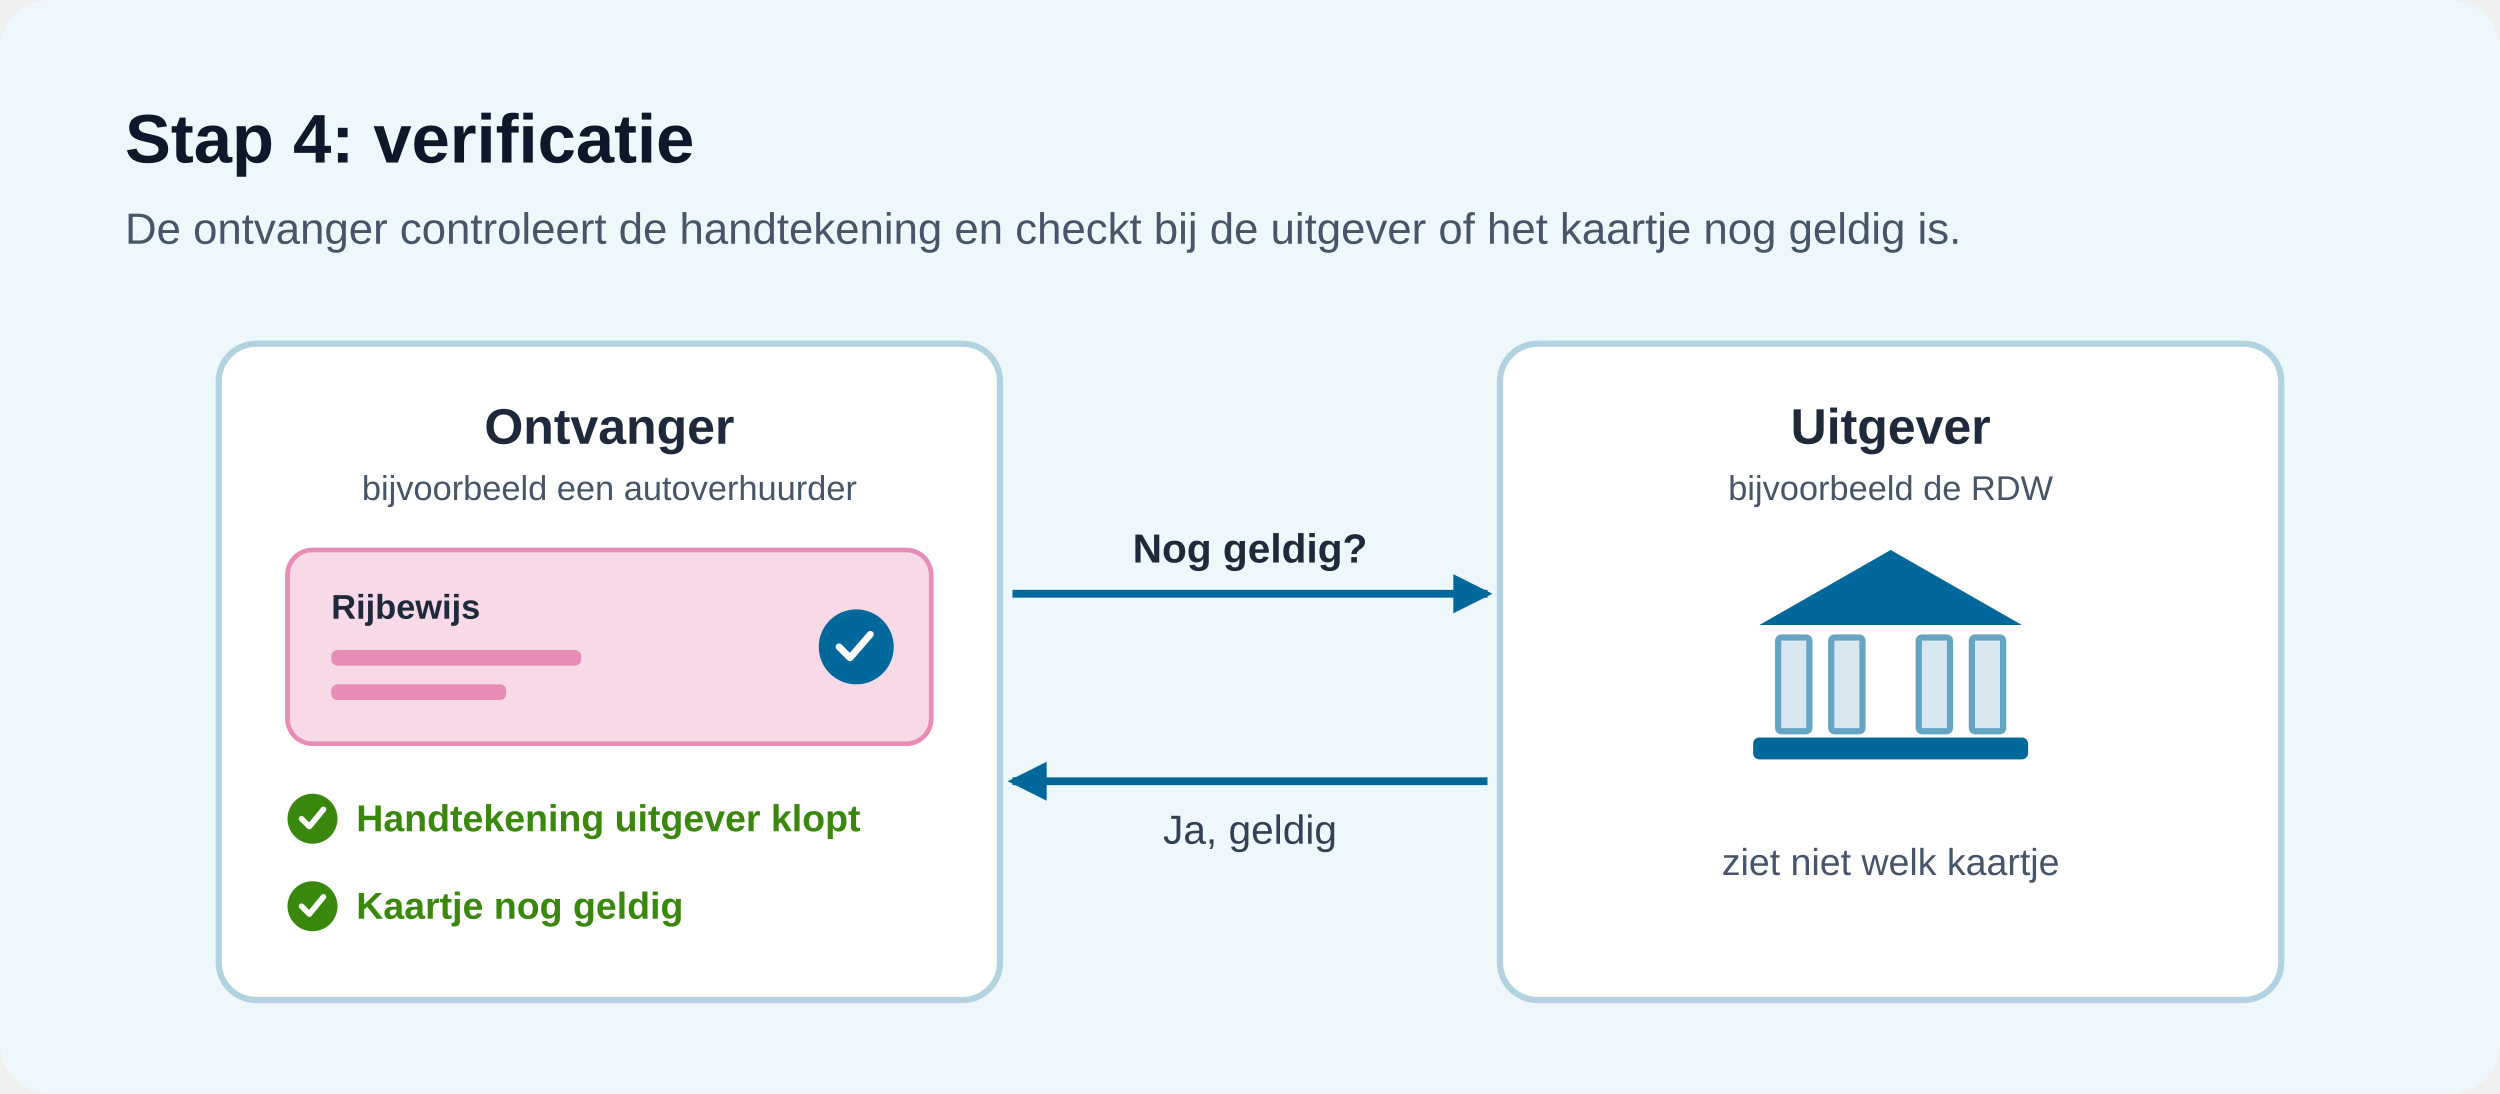
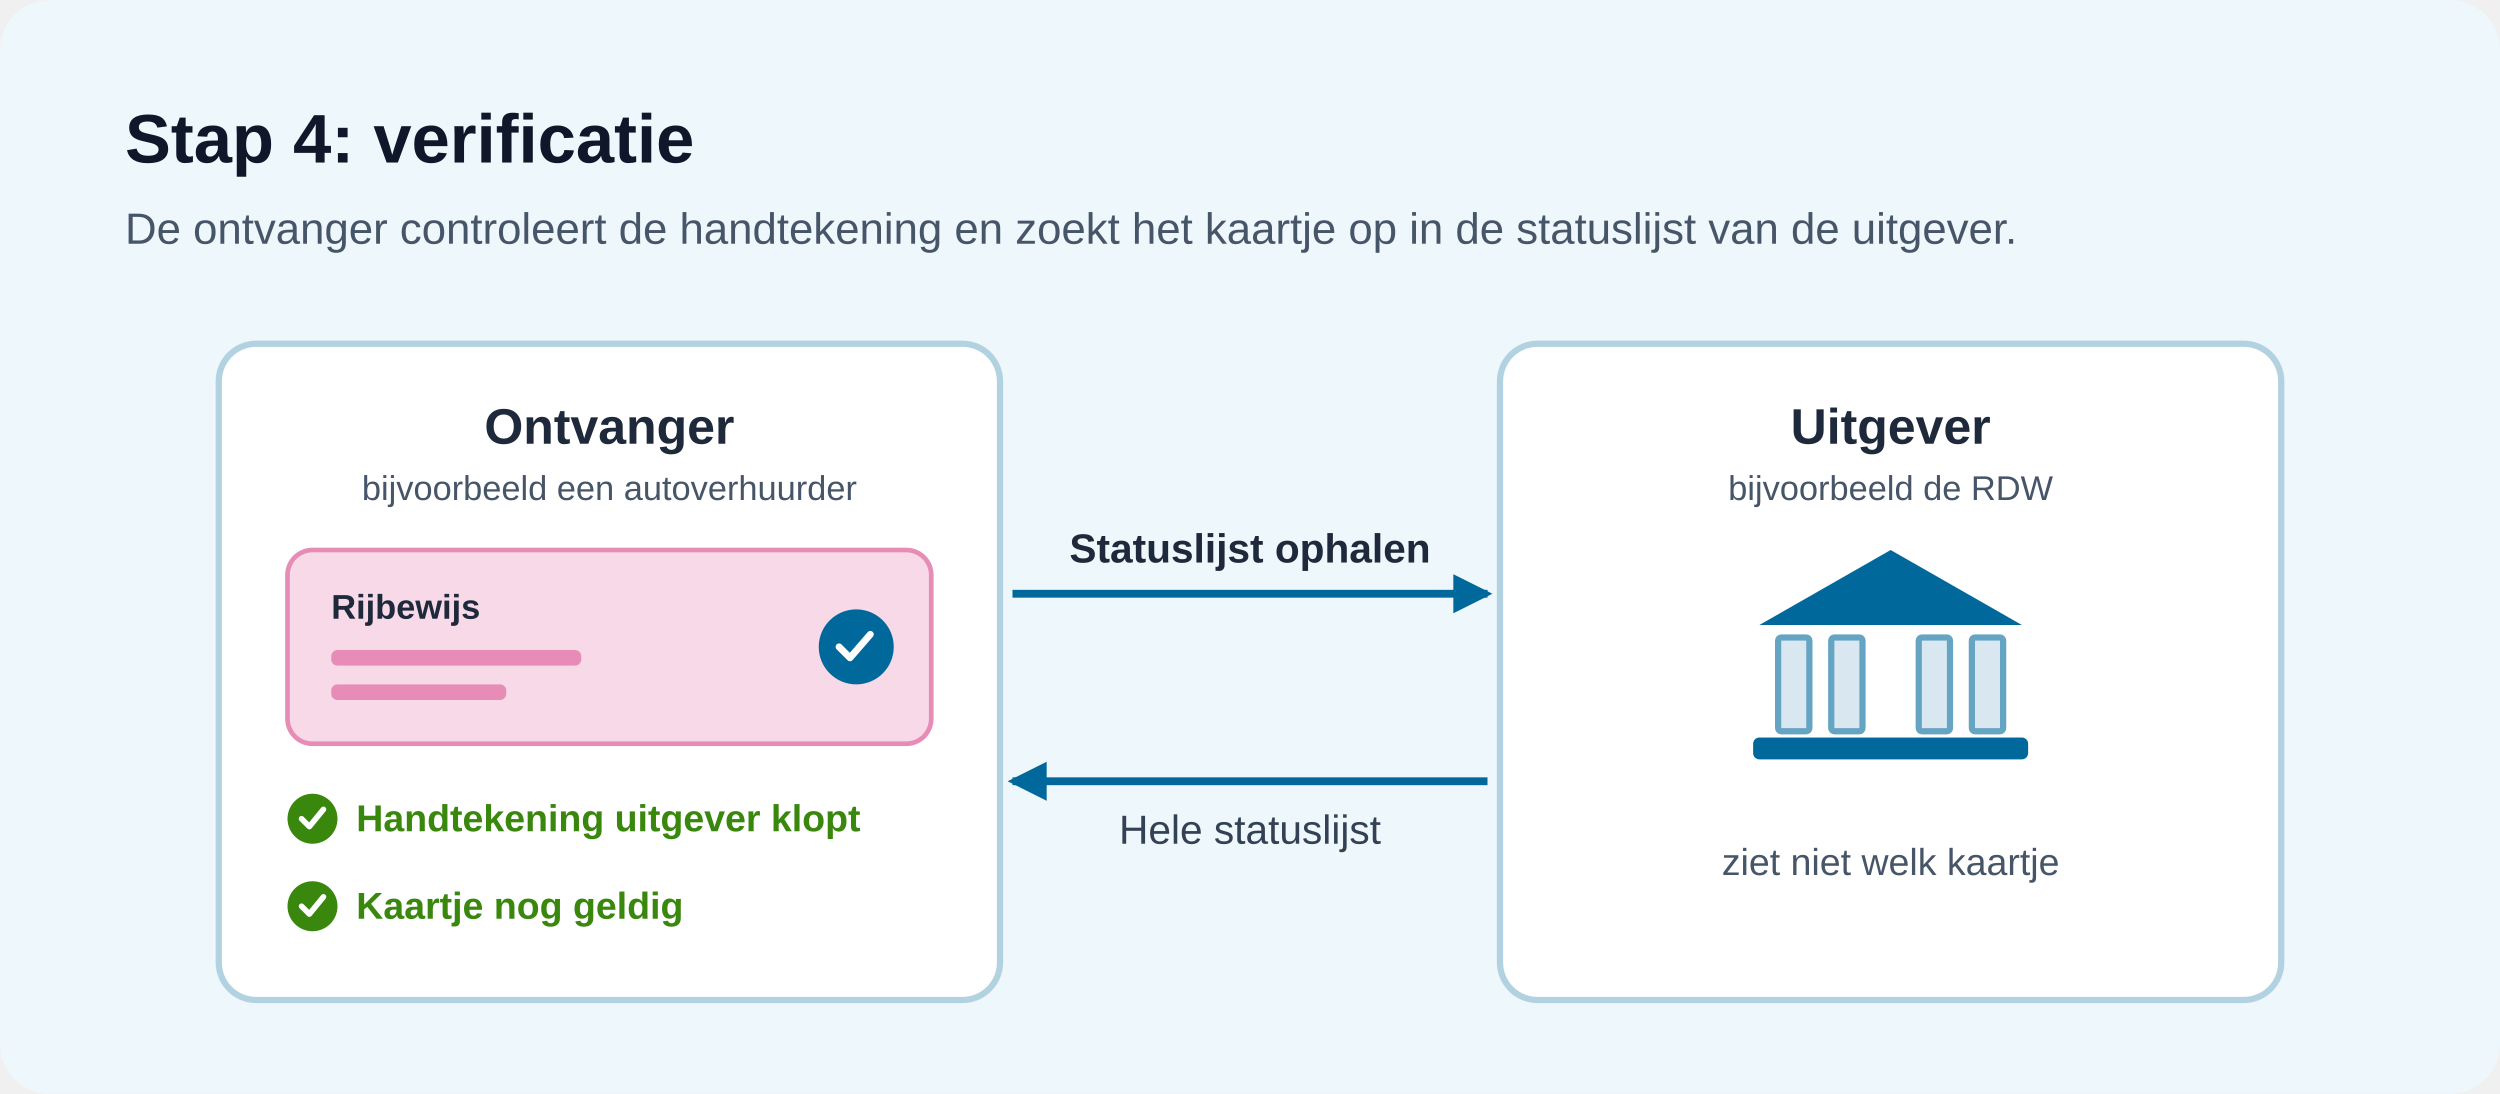
<svg xmlns="http://www.w3.org/2000/svg" viewBox="0 0 800 350" role="img" aria-labelledby="s4-title s4-desc">
  <defs>
    <marker id="arrow" viewBox="0 0 8 8" refX="7" refY="4" markerWidth="5" markerHeight="5" orient="auto-start-reverse">
      <path d="M0,0 L8,4 L0,8 z" fill="#01689b" />
    </marker>
  </defs>
  <g font-family="RijksoverheidSansWebText, 'Segoe UI', Arial, sans-serif">
    <rect width="800" height="350" rx="16" fill="#eef7fb" />
    <text x="40" y="52" font-size="22" font-weight="700" fill="#0f172a">Stap 4: verificatie</text>
-     <text x="40" y="78" font-size="14" fill="#475569">De ontvanger controleert de handtekening en checkt bij de uitgever of het kaartje nog geldig is.</text>
+     <text x="40" y="78" font-size="14" fill="#475569">De ontvanger controleert de handtekening en zoekt het kaartje op in de statuslijst van de uitgever.</text>
    <rect x="70" y="110" width="250" height="210" rx="12" fill="#ffffff" stroke="#b3d2e1" stroke-width="2" />
    <text x="195" y="142" font-size="16" font-weight="700" fill="#1e293b" text-anchor="middle">Ontvanger</text>
    <text x="195" y="160" font-size="11" fill="#475569" text-anchor="middle">bijvoorbeeld een autoverhuurder</text>
    <rect x="92" y="176" width="206" height="62" rx="8" fill="#f7d9e7" stroke="#e78cb6" stroke-width="1.5" />
    <text x="106" y="198" font-size="11" font-weight="700" fill="#1e293b">Rijbewijs</text>
    <rect x="106" y="208" width="80" height="5" rx="2" fill="#e78cb6" />
    <rect x="106" y="219" width="56" height="5" rx="2" fill="#e78cb6" />
    <circle cx="274" cy="207" r="12" fill="#01689b" />
    <path d="M268.5,207 l3.5,3.5 l6.5,-7.5" fill="none" stroke="#ffffff" stroke-width="2.2" stroke-linecap="round" stroke-linejoin="round" />
    <circle cx="100" cy="262" r="8" fill="#39870c" />
    <path d="M96.5,262 l2.5,2.5 l4.5,-5.5" fill="none" stroke="#ffffff" stroke-width="1.8" stroke-linecap="round" stroke-linejoin="round" />
    <text x="114" y="266" font-size="12" font-weight="700" fill="#39870c">Handtekening uitgever klopt</text>
    <circle cx="100" cy="290" r="8" fill="#39870c" />
    <path d="M96.5,290 l2.5,2.5 l4.5,-5.5" fill="none" stroke="#ffffff" stroke-width="1.8" stroke-linecap="round" stroke-linejoin="round" />
    <text x="114" y="294" font-size="12" font-weight="700" fill="#39870c">Kaartje nog geldig</text>
    <line x1="324" y1="190" x2="476" y2="190" stroke="#01689b" stroke-width="2.5" marker-end="url(#arrow)" />
-     <text x="400" y="180" font-size="13" font-weight="700" fill="#1e293b" text-anchor="middle">Nog geldig?</text>
+     <text x="400" y="180" font-size="13" font-weight="700" fill="#1e293b" text-anchor="middle">Statuslijst ophalen</text>
    <line x1="476" y1="250" x2="324" y2="250" stroke="#01689b" stroke-width="2.5" marker-end="url(#arrow)" />
-     <text x="400" y="270" font-size="13" fill="#334155" text-anchor="middle">Ja, geldig</text>
+     <text x="400" y="270" font-size="13" fill="#334155" text-anchor="middle">Hele statuslijst</text>
    <rect x="480" y="110" width="250" height="210" rx="12" fill="#ffffff" stroke="#b3d2e1" stroke-width="2" />
    <text x="605" y="142" font-size="16" font-weight="700" fill="#1e293b" text-anchor="middle">Uitgever</text>
    <text x="605" y="160" font-size="11" fill="#475569" text-anchor="middle">bijvoorbeeld de RDW</text>
    <path d="M563,200 L605,176 L647,200 z" fill="#01689b" />
    <g fill="#d9e8f0" stroke="#66a4c3" stroke-width="2">
      <rect x="569" y="204" width="10" height="30" rx="1" />
      <rect x="586" y="204" width="10" height="30" rx="1" />
      <rect x="614" y="204" width="10" height="30" rx="1" />
      <rect x="631" y="204" width="10" height="30" rx="1" />
    </g>
    <rect x="561" y="236" width="88" height="7" rx="2" fill="#01689b" />
    <text x="605" y="280" font-size="12" fill="#475569" text-anchor="middle">ziet niet welk kaartje</text>
  </g>
</svg>
